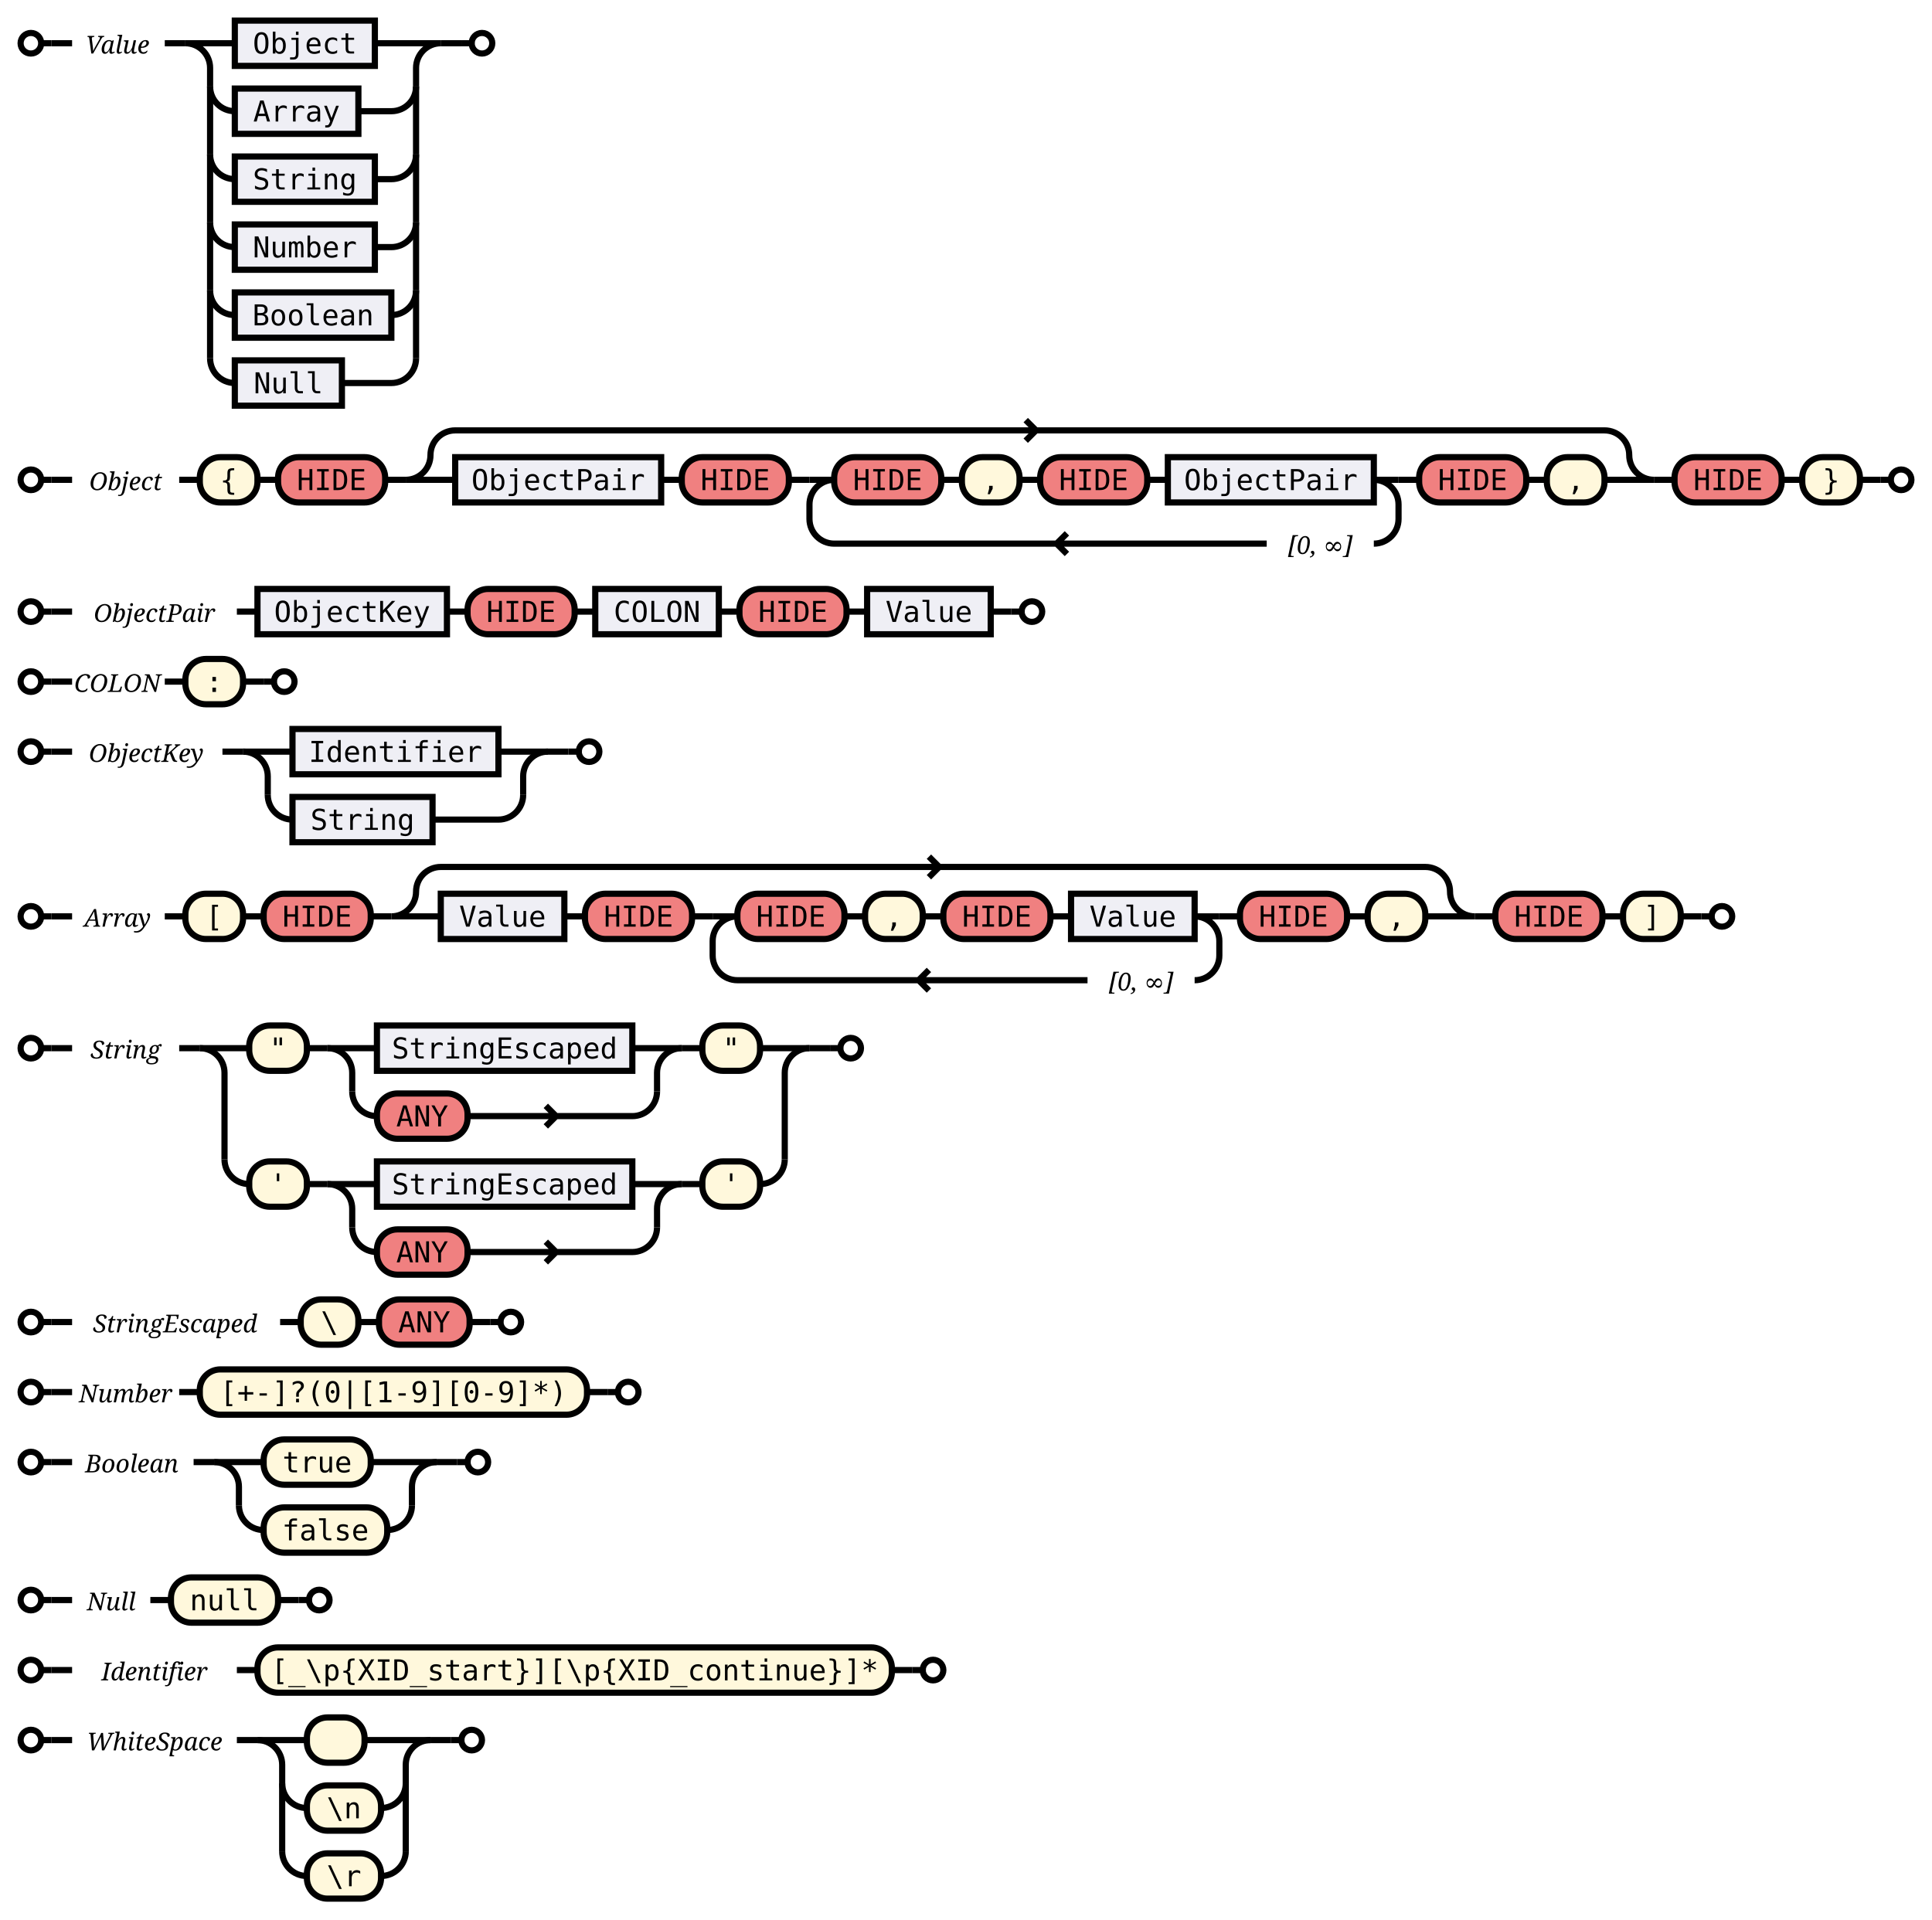
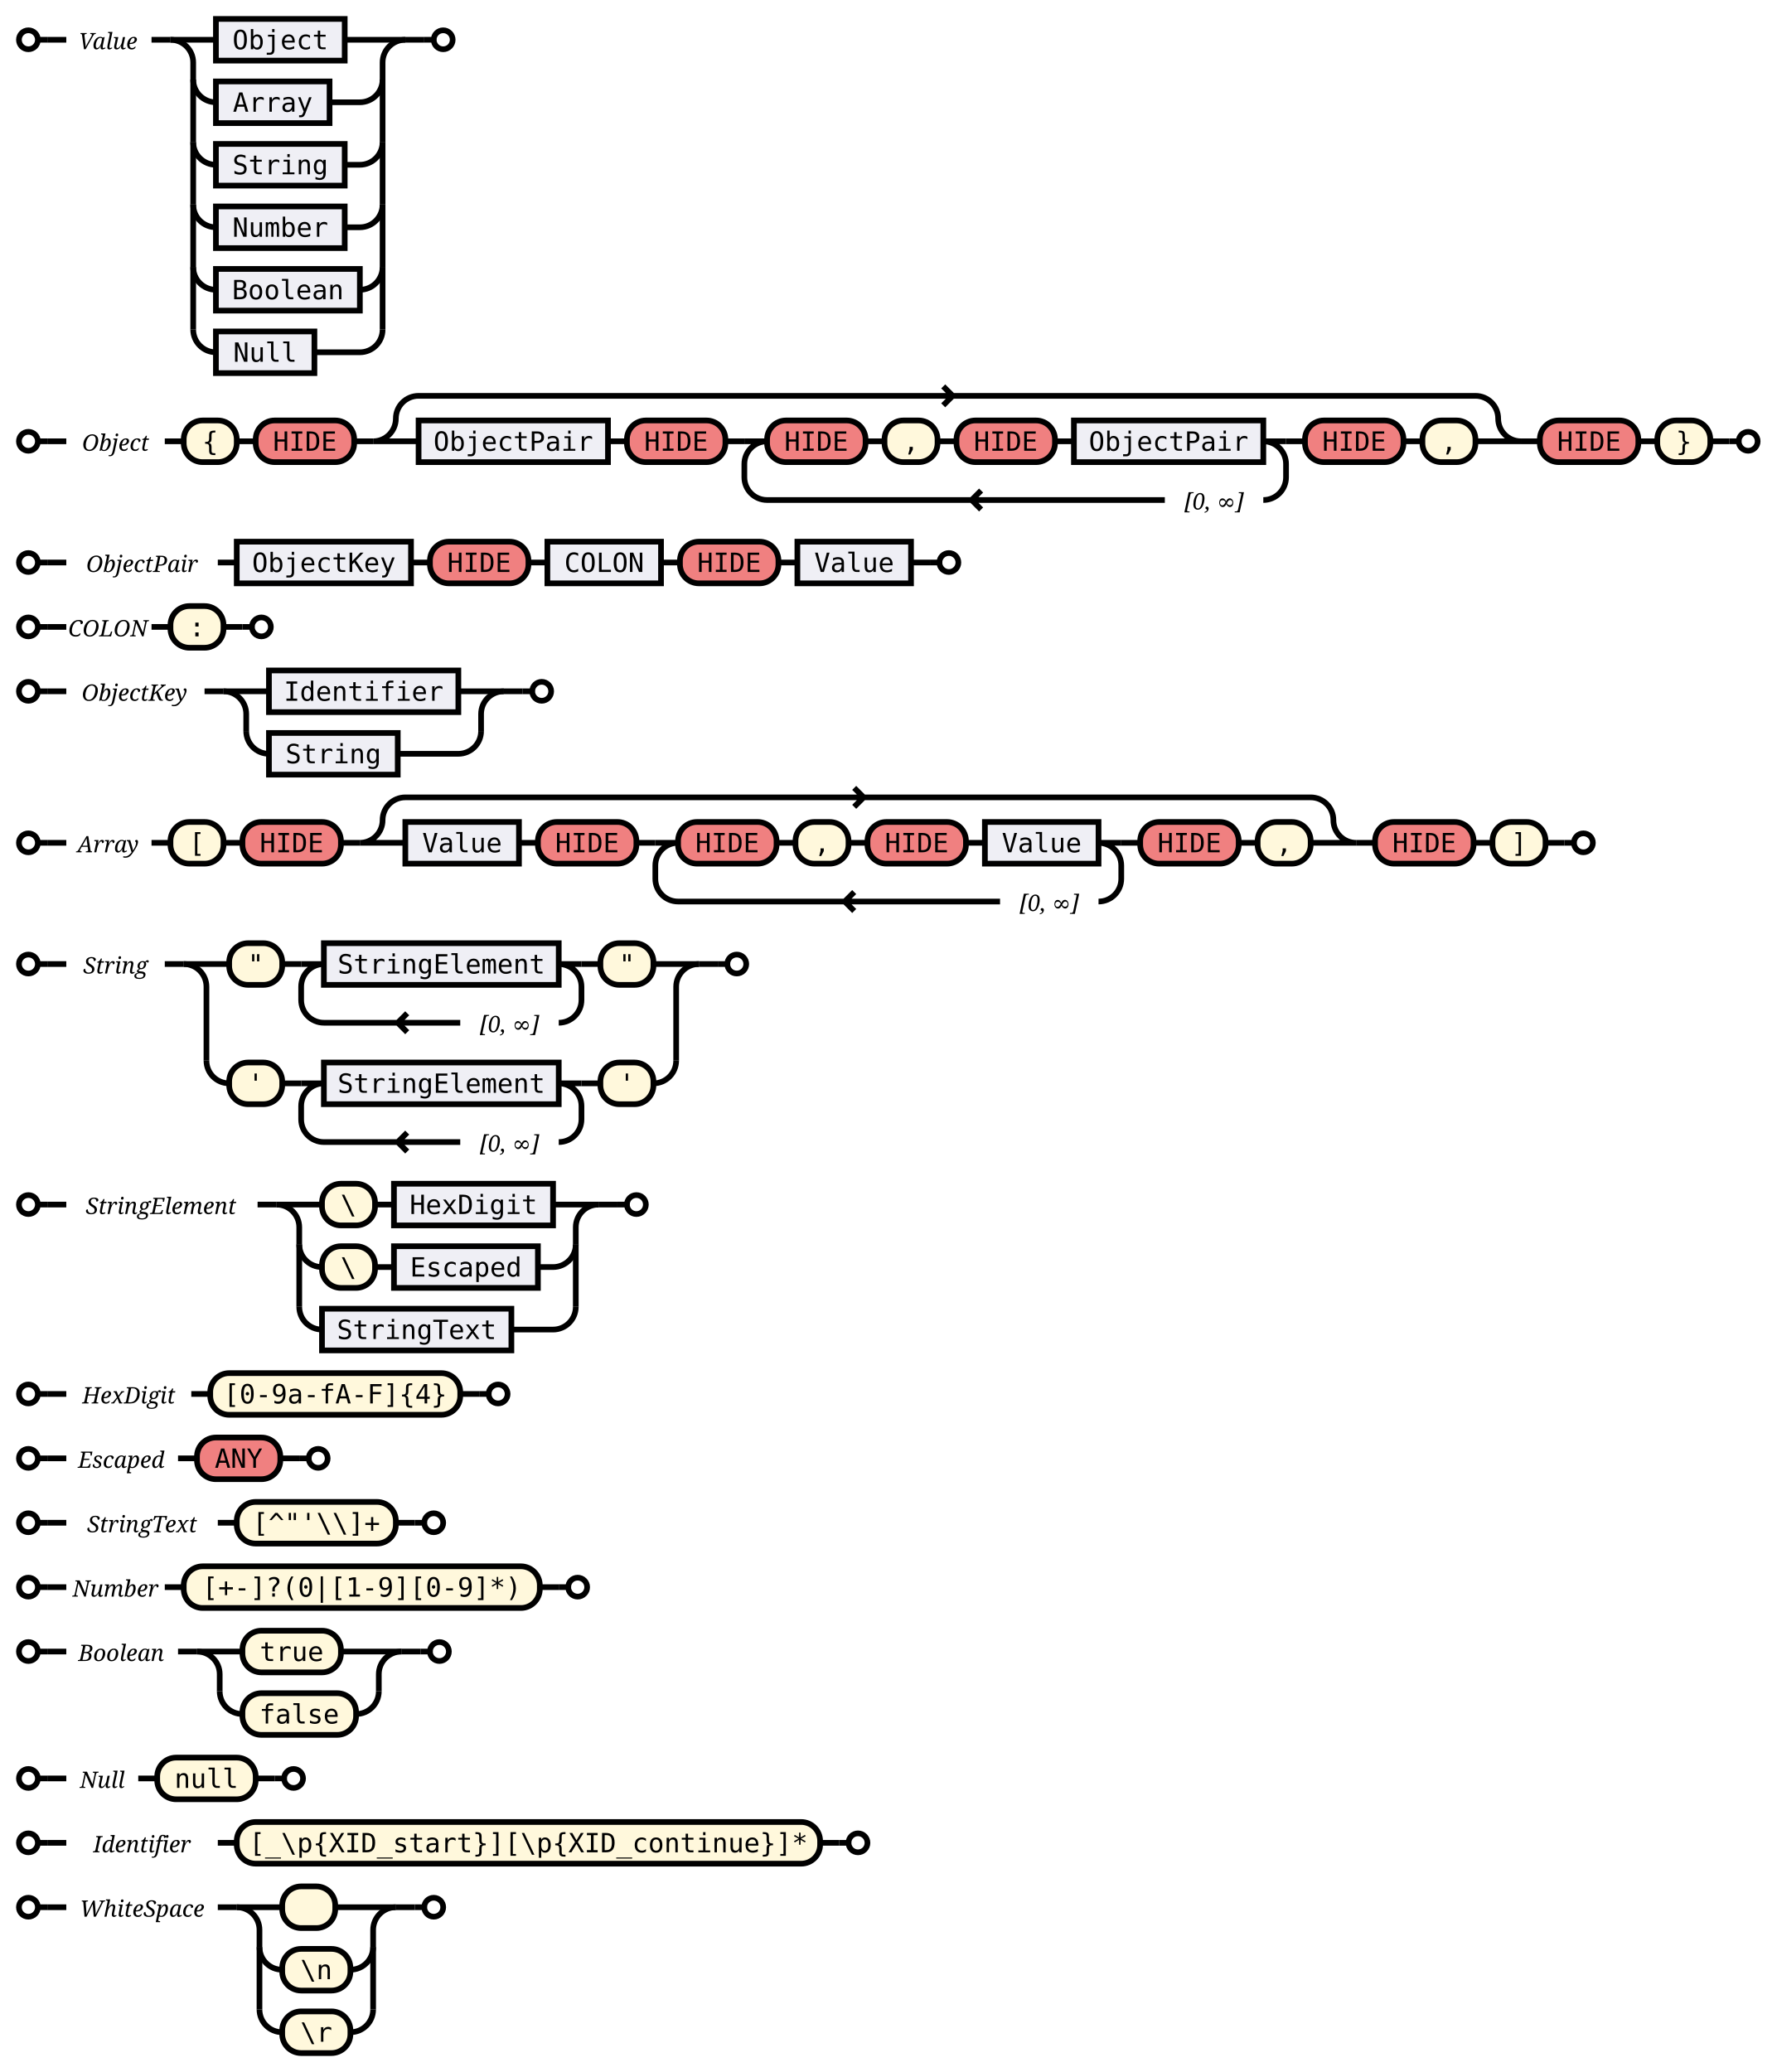
- <svg xmlns="http://www.w3.org/2000/svg" xmlns:xlink="http://www.w3.org/1999/xlink" class="railroad" viewBox="0 0 938 932">
+ <svg xmlns="http://www.w3.org/2000/svg" xmlns:xlink="http://www.w3.org/1999/xlink" class="railroad" viewBox="0 0 938 1094">
  <style type="text/css">
svg.railroad {
    background-color: hsl(30, 20%, 95%);
    background-size: 15px 15px;
    background-image: linear-gradient(to right, rgba(30, 30, 30, .05) 1px, transparent 1px),
    linear-gradient(to bottom, rgba(30, 30, 30, .05) 1px, transparent 1px);
}

svg.railroad path {
    stroke-width: 3px;
    stroke: black;
    fill: transparent;
}

svg.railroad .debug {
    stroke-width: 1px;
    stroke: red;
}

svg.railroad text {
    font-size: 14px;
    font-family: monospace;
    text-anchor: middle;
}

svg.railroad .nonterminal text {
    font-weight: bold;
}

svg.railroad text.comment {
    font-family: serif;
    font-style: italic;
    font-size: 12px;
}

svg.railroad rect {
    stroke-width: 3px;
    stroke: black;
}

svg.railroad g.labeledbox &gt; rect {
    stroke-width: 1px;
    stroke: grey;
    stroke-dasharray: 5px;
    fill: rgba(90, 90, 150, .1);
}

svg.railroad .symbol &gt; rect {
    fill: rgba(90, 90, 150, .1);
}

svg.railroad .regex &gt; rect {
    fill: honeydew;
}

svg.railroad .string &gt; rect {
    fill: cornsilk;
}

svg.railroad .character &gt; rect {
    fill: lightcoral;
}
</style>
  <g class="verticalgrid">
    <g class="sequence">
      <path d=" M 10 21 a 5 5 0 0 1 5 -5 a 5 5 0 0 1 5 5 a 5 5 0 0 1 -5 5 a 5 5 0 0 1 -5 -5 m 10 0 h 5" />
      <text class="comment" id="Value" x="57" y="26">
Value</text>
      <g class="choice">
        <path d=" M 90 21 h 24 m 68 0 h 32" />
        <a class="link" xlink:href="#Object">
          <g class="symbol">
            <rect height="22" width="68" x="114" y="10" />
            <text x="148" y="26">
Object</text>
          </g>
        </a>
        <path d=" M 90 21 a 12 12 0 0 1 12 12 v 9 m 100 0 v -9 a 12 12 0 0 1 12 -12" />
        <path d=" M 102 42 v 33 m 100 0 v -33" />
        <path d=" M 102 75 v 33 m 100 0 v -33" />
        <path d=" M 102 108 v 33 m 100 0 v -33" />
        <path d=" M 102 141 v 33 m 100 0 v -33" />
        <path d=" M 102 42 v 0 a 12 12 0 0 0 12 12 m 60 0 h 16 a 12 12 0 0 0 12 -12 v 0" />
        <a class="link" xlink:href="#Array">
          <g class="symbol">
            <rect height="22" width="60" x="114" y="43" />
            <text x="144" y="59">
Array</text>
          </g>
        </a>
        <path d=" M 102 75 v 0 a 12 12 0 0 0 12 12 m 68 0 h 8 a 12 12 0 0 0 12 -12 v 0" />
        <a class="link" xlink:href="#String">
          <g class="symbol">
            <rect height="22" width="68" x="114" y="76" />
            <text x="148" y="92">
String</text>
          </g>
        </a>
        <path d=" M 102 108 v 0 a 12 12 0 0 0 12 12 m 68 0 h 8 a 12 12 0 0 0 12 -12 v 0" />
        <a class="link" xlink:href="#Number">
          <g class="symbol">
            <rect height="22" width="68" x="114" y="109" />
            <text x="148" y="125">
Number</text>
          </g>
        </a>
        <path d=" M 102 141 v 0 a 12 12 0 0 0 12 12 m 76 0 h 0 a 12 12 0 0 0 12 -12 v 0" />
        <a class="link" xlink:href="#Boolean">
          <g class="symbol">
            <rect height="22" width="76" x="114" y="142" />
            <text x="152" y="158">
Boolean</text>
          </g>
        </a>
        <path d=" M 102 174 v 0 a 12 12 0 0 0 12 12 m 52 0 h 24 a 12 12 0 0 0 12 -12 v 0" />
        <a class="link" xlink:href="#Null">
          <g class="symbol">
            <rect height="22" width="52" x="114" y="175" />
            <text x="140" y="191">
Null</text>
          </g>
        </a>
      </g>
      <path d=" M 224 21 h 5 a 5 5 0 0 1 5 -5 a 5 5 0 0 1 5 5 a 5 5 0 0 1 -5 5 a 5 5 0 0 1 -5 -5" />
      <path d=" M 25 21 h 10" />
      <path d=" M 80 21 h 10" />
      <path d=" M 214 21 h 10" />
    </g>
    <g class="sequence">
      <path d=" M 10 233 a 5 5 0 0 1 5 -5 a 5 5 0 0 1 5 5 a 5 5 0 0 1 -5 5 a 5 5 0 0 1 -5 -5 m 10 0 h 5" />
      <text class="comment" id="Object" x="61" y="238">
Object</text>
      <g class="sequence">
        <g class="string">
          <rect height="22" rx="10" ry="10" width="28" x="97" y="222" />
          <text x="111" y="238">
{</text>
        </g>
        <g class="character">
          <rect height="22" rx="10" ry="10" width="52" x="135" y="222" />
          <text x="161" y="238">
HIDE</text>
        </g>
        <g class="optional">
          <path d=" M 197 233 h 24 m -24 0 a 12 12 0 0 0 12 -12 v 0 a 12 12 0 0 1 12 -12 h 558 m -276 0 l -5 -5 m 0 10 l 5 -5 m 276 0 a 12 12 0 0 1 12 12 v 0 a 12 12 0 0 0 12 12 h -24" />
          <g class="sequence">
            <a class="link" xlink:href="#ObjectPair">
              <g class="symbol">
                <rect height="22" width="100" x="221" y="222" />
                <text x="271" y="238">
ObjectPair</text>
              </g>
            </a>
            <g class="character">
              <rect height="22" rx="10" ry="10" width="52" x="331" y="222" />
              <text x="357" y="238">
HIDE</text>
            </g>
            <g class="repeat">
              <path d=" M 393 233 h 12 m 262 0 h 12 m -12 0 a 12 12 0 0 1 12 12 v 7 a 12 12 0 0 1 -12 12 m -52 0 h -210 m 108 0 l 5 -5 m 0 10 l -5 -5 m -108 0 a 12 12 0 0 1 -12 -12 v -7 a 12 12 0 0 1 12 -12" />
              <text class="comment" x="641" y="269">
[0, ∞]</text>
              <g class="sequence">
                <g class="character">
                  <rect height="22" rx="10" ry="10" width="52" x="405" y="222" />
                  <text x="431" y="238">
HIDE</text>
                </g>
                <g class="sequence">
                  <g class="string">
                    <rect height="22" rx="10" ry="10" width="28" x="467" y="222" />
                    <text x="481" y="238">
,</text>
                  </g>
                  <g class="character">
                    <rect height="22" rx="10" ry="10" width="52" x="505" y="222" />
                    <text x="531" y="238">
HIDE</text>
                  </g>
                  <a class="link" xlink:href="#ObjectPair">
                    <g class="symbol">
                      <rect height="22" width="100" x="567" y="222" />
                      <text x="617" y="238">
ObjectPair</text>
                    </g>
                  </a>
                  <path d=" M 495 233 h 10" />
                  <path d=" M 557 233 h 10" />
                </g>
                <path d=" M 457 233 h 10" />
              </g>
            </g>
            <g class="character">
              <rect height="22" rx="10" ry="10" width="52" x="689" y="222" />
              <text x="715" y="238">
HIDE</text>
            </g>
            <g class="string">
              <rect height="22" rx="10" ry="10" width="28" x="751" y="222" />
              <text x="765" y="238">
,</text>
            </g>
            <path d=" M 321 233 h 10" />
            <path d=" M 383 233 h 10" />
            <path d=" M 679 233 h 10" />
            <path d=" M 741 233 h 10" />
          </g>
        </g>
        <g class="character">
          <rect height="22" rx="10" ry="10" width="52" x="813" y="222" />
          <text x="839" y="238">
HIDE</text>
        </g>
        <g class="string">
          <rect height="22" rx="10" ry="10" width="28" x="875" y="222" />
          <text x="889" y="238">
}</text>
        </g>
        <path d=" M 125 233 h 10" />
        <path d=" M 187 233 h 10" />
        <path d=" M 803 233 h 10" />
        <path d=" M 865 233 h 10" />
      </g>
      <path d=" M 913 233 h 5 a 5 5 0 0 1 5 -5 a 5 5 0 0 1 5 5 a 5 5 0 0 1 -5 5 a 5 5 0 0 1 -5 -5" />
      <path d=" M 25 233 h 10" />
      <path d=" M 87 233 h 10" />
      <path d=" M 903 233 h 10" />
    </g>
    <g class="sequence">
      <path d=" M 10 297 a 5 5 0 0 1 5 -5 a 5 5 0 0 1 5 5 a 5 5 0 0 1 -5 5 a 5 5 0 0 1 -5 -5 m 10 0 h 5" />
      <text class="comment" id="ObjectPair" x="75" y="302">
ObjectPair</text>
      <g class="sequence">
        <a class="link" xlink:href="#ObjectKey">
          <g class="symbol">
            <rect height="22" width="92" x="125" y="286" />
            <text x="171" y="302">
ObjectKey</text>
          </g>
        </a>
        <g class="character">
          <rect height="22" rx="10" ry="10" width="52" x="227" y="286" />
          <text x="253" y="302">
HIDE</text>
        </g>
        <a class="link" xlink:href="#COLON">
          <g class="symbol">
            <rect height="22" width="60" x="289" y="286" />
            <text x="319" y="302">
COLON</text>
          </g>
        </a>
        <g class="character">
          <rect height="22" rx="10" ry="10" width="52" x="359" y="286" />
          <text x="385" y="302">
HIDE</text>
        </g>
        <a class="link" xlink:href="#Value">
          <g class="symbol">
            <rect height="22" width="60" x="421" y="286" />
            <text x="451" y="302">
Value</text>
          </g>
        </a>
        <path d=" M 217 297 h 10" />
        <path d=" M 279 297 h 10" />
        <path d=" M 349 297 h 10" />
        <path d=" M 411 297 h 10" />
      </g>
      <path d=" M 491 297 h 5 a 5 5 0 0 1 5 -5 a 5 5 0 0 1 5 5 a 5 5 0 0 1 -5 5 a 5 5 0 0 1 -5 -5" />
      <path d=" M 25 297 h 10" />
      <path d=" M 115 297 h 10" />
      <path d=" M 481 297 h 10" />
    </g>
    <g class="sequence">
      <path d=" M 10 331 a 5 5 0 0 1 5 -5 a 5 5 0 0 1 5 5 a 5 5 0 0 1 -5 5 a 5 5 0 0 1 -5 -5 m 10 0 h 5" />
      <text class="comment" id="COLON" x="57" y="336">
COLON</text>
      <g class="string">
        <rect height="22" rx="10" ry="10" width="28" x="90" y="320" />
        <text x="104" y="336">
:</text>
      </g>
      <path d=" M 128 331 h 5 a 5 5 0 0 1 5 -5 a 5 5 0 0 1 5 5 a 5 5 0 0 1 -5 5 a 5 5 0 0 1 -5 -5" />
      <path d=" M 25 331 h 10" />
      <path d=" M 80 331 h 10" />
      <path d=" M 118 331 h 10" />
    </g>
    <g class="sequence">
      <path d=" M 10 365 a 5 5 0 0 1 5 -5 a 5 5 0 0 1 5 5 a 5 5 0 0 1 -5 5 a 5 5 0 0 1 -5 -5 m 10 0 h 5" />
      <text class="comment" id="ObjectKey" x="71" y="370">
ObjectKey</text>
      <g class="choice">
        <path d=" M 118 365 h 24 m 100 0 h 24" />
        <a class="link" xlink:href="#Identifier">
          <g class="symbol">
            <rect height="22" width="100" x="142" y="354" />
            <text x="192" y="370">
Identifier</text>
          </g>
        </a>
        <path d=" M 118 365 a 12 12 0 0 1 12 12 v 9 m 124 0 v -9 a 12 12 0 0 1 12 -12" />
        <path d=" M 130 386 v 0 a 12 12 0 0 0 12 12 m 68 0 h 32 a 12 12 0 0 0 12 -12 v 0" />
        <a class="link" xlink:href="#String">
          <g class="symbol">
            <rect height="22" width="68" x="142" y="387" />
            <text x="176" y="403">
String</text>
          </g>
        </a>
      </g>
      <path d=" M 276 365 h 5 a 5 5 0 0 1 5 -5 a 5 5 0 0 1 5 5 a 5 5 0 0 1 -5 5 a 5 5 0 0 1 -5 -5" />
      <path d=" M 25 365 h 10" />
      <path d=" M 108 365 h 10" />
      <path d=" M 266 365 h 10" />
    </g>
    <g class="sequence">
      <path d=" M 10 445 a 5 5 0 0 1 5 -5 a 5 5 0 0 1 5 5 a 5 5 0 0 1 -5 5 a 5 5 0 0 1 -5 -5 m 10 0 h 5" />
      <text class="comment" id="Array" x="57" y="450">
Array</text>
      <g class="sequence">
        <g class="string">
          <rect height="22" rx="10" ry="10" width="28" x="90" y="434" />
          <text x="104" y="450">
[</text>
        </g>
        <g class="character">
          <rect height="22" rx="10" ry="10" width="52" x="128" y="434" />
          <text x="154" y="450">
HIDE</text>
        </g>
        <g class="optional">
          <path d=" M 190 445 h 24 m -24 0 a 12 12 0 0 0 12 -12 v 0 a 12 12 0 0 1 12 -12 h 478 m -236 0 l -5 -5 m 0 10 l 5 -5 m 236 0 a 12 12 0 0 1 12 12 v 0 a 12 12 0 0 0 12 12 h -24" />
          <g class="sequence">
            <a class="link" xlink:href="#Value">
              <g class="symbol">
                <rect height="22" width="60" x="214" y="434" />
                <text x="244" y="450">
Value</text>
              </g>
            </a>
            <g class="character">
              <rect height="22" rx="10" ry="10" width="52" x="284" y="434" />
              <text x="310" y="450">
HIDE</text>
            </g>
            <g class="repeat">
              <path d=" M 346 445 h 12 m 222 0 h 12 m -12 0 a 12 12 0 0 1 12 12 v 7 a 12 12 0 0 1 -12 12 m -52 0 h -170 m 88 0 l 5 -5 m 0 10 l -5 -5 m -88 0 a 12 12 0 0 1 -12 -12 v -7 a 12 12 0 0 1 12 -12" />
              <text class="comment" x="554" y="481">
[0, ∞]</text>
              <g class="sequence">
                <g class="character">
                  <rect height="22" rx="10" ry="10" width="52" x="358" y="434" />
                  <text x="384" y="450">
HIDE</text>
                </g>
                <g class="sequence">
                  <g class="string">
                    <rect height="22" rx="10" ry="10" width="28" x="420" y="434" />
                    <text x="434" y="450">
,</text>
                  </g>
                  <g class="character">
                    <rect height="22" rx="10" ry="10" width="52" x="458" y="434" />
                    <text x="484" y="450">
HIDE</text>
                  </g>
                  <a class="link" xlink:href="#Value">
                    <g class="symbol">
                      <rect height="22" width="60" x="520" y="434" />
                      <text x="550" y="450">
Value</text>
                    </g>
                  </a>
                  <path d=" M 448 445 h 10" />
                  <path d=" M 510 445 h 10" />
                </g>
                <path d=" M 410 445 h 10" />
              </g>
            </g>
            <g class="character">
              <rect height="22" rx="10" ry="10" width="52" x="602" y="434" />
              <text x="628" y="450">
HIDE</text>
            </g>
            <g class="string">
              <rect height="22" rx="10" ry="10" width="28" x="664" y="434" />
              <text x="678" y="450">
,</text>
            </g>
            <path d=" M 274 445 h 10" />
            <path d=" M 336 445 h 10" />
            <path d=" M 592 445 h 10" />
            <path d=" M 654 445 h 10" />
          </g>
        </g>
        <g class="character">
          <rect height="22" rx="10" ry="10" width="52" x="726" y="434" />
          <text x="752" y="450">
HIDE</text>
        </g>
        <g class="string">
          <rect height="22" rx="10" ry="10" width="28" x="788" y="434" />
          <text x="802" y="450">
]</text>
        </g>
        <path d=" M 118 445 h 10" />
        <path d=" M 180 445 h 10" />
        <path d=" M 716 445 h 10" />
        <path d=" M 778 445 h 10" />
      </g>
      <path d=" M 826 445 h 5 a 5 5 0 0 1 5 -5 a 5 5 0 0 1 5 5 a 5 5 0 0 1 -5 5 a 5 5 0 0 1 -5 -5" />
      <path d=" M 25 445 h 10" />
      <path d=" M 80 445 h 10" />
      <path d=" M 816 445 h 10" />
    </g>
    <g class="sequence">
      <path d=" M 10 509 a 5 5 0 0 1 5 -5 a 5 5 0 0 1 5 5 a 5 5 0 0 1 -5 5 a 5 5 0 0 1 -5 -5 m 10 0 h 5" />
      <text class="comment" id="String" x="61" y="514">
String</text>
      <g class="choice">
-         <path d=" M 97 509 h 24 m 248 0 h 24" />
+         <path d=" M 97 509 h 24 m 224 0 h 24" />
        <g class="sequence">
          <g class="string">
            <rect height="22" rx="10" ry="10" width="28" x="121" y="498" />
            <text x="135" y="514">
"</text>
          </g>
-           <g class="choice">
-             <path d=" M 159 509 h 24 m 124 0 h 24" />
-             <a class="link" xlink:href="#StringEscaped">
+           <g class="repeat">
+             <path d=" M 159 509 h 12 m 124 0 h 12 m -12 0 a 12 12 0 0 1 12 12 v 7 a 12 12 0 0 1 -12 12 m -52 0 h -72 m 39 0 l 5 -5 m 0 10 l -5 -5 m -39 0 a 12 12 0 0 1 -12 -12 v -7 a 12 12 0 0 1 12 -12" />
+             <text class="comment" x="269" y="545">
+ [0, ∞]</text>
+             <a class="link" xlink:href="#StringElement">
              <g class="symbol">
-                 <rect height="22" width="124" x="183" y="498" />
-                 <text x="245" y="514">
- StringEscaped</text>
+                 <rect height="22" width="124" x="171" y="498" />
+                 <text x="233" y="514">
+ StringElement</text>
              </g>
            </a>
-             <path d=" M 159 509 a 12 12 0 0 1 12 12 v 9 m 148 0 v -9 a 12 12 0 0 1 12 -12" />
-             <path d=" M 171 530 v 0 a 12 12 0 0 0 12 12 m 44 0 h 80 m -37 0 l -5 -5 m 0 10 l 5 -5 m 37 0 a 12 12 0 0 0 12 -12 v 0" />
-             <g class="character">
-               <rect height="22" rx="10" ry="10" width="44" x="183" y="531" />
-               <text x="205" y="547">
- ANY</text>
-             </g>
          </g>
          <g class="string">
-             <rect height="22" rx="10" ry="10" width="28" x="341" y="498" />
-             <text x="355" y="514">
+             <rect height="22" rx="10" ry="10" width="28" x="317" y="498" />
+             <text x="331" y="514">
"</text>
          </g>
          <path d=" M 149 509 h 10" />
-           <path d=" M 331 509 h 10" />
-         </g>
-         <path d=" M 97 509 a 12 12 0 0 1 12 12 v 42 m 272 0 v -42 a 12 12 0 0 1 12 -12" />
-         <path d=" M 109 563 v 0 a 12 12 0 0 0 12 12 m 248 0 h 0 a 12 12 0 0 0 12 -12 v 0" />
+           <path d=" M 307 509 h 10" />
+         </g>
+         <path d=" M 97 509 a 12 12 0 0 1 12 12 v 39 m 248 0 v -39 a 12 12 0 0 1 12 -12" />
+         <path d=" M 109 560 v 0 a 12 12 0 0 0 12 12 m 224 0 h 0 a 12 12 0 0 0 12 -12 v 0" />
        <g class="sequence">
          <g class="string">
-             <rect height="22" rx="10" ry="10" width="28" x="121" y="564" />
-             <text x="135" y="580">
+             <rect height="22" rx="10" ry="10" width="28" x="121" y="561" />
+             <text x="135" y="577">
'</text>
          </g>
-           <g class="choice">
-             <path d=" M 159 575 h 24 m 124 0 h 24" />
-             <a class="link" xlink:href="#StringEscaped">
+           <g class="repeat">
+             <path d=" M 159 572 h 12 m 124 0 h 12 m -12 0 a 12 12 0 0 1 12 12 v 7 a 12 12 0 0 1 -12 12 m -52 0 h -72 m 39 0 l 5 -5 m 0 10 l -5 -5 m -39 0 a 12 12 0 0 1 -12 -12 v -7 a 12 12 0 0 1 12 -12" />
+             <text class="comment" x="269" y="608">
+ [0, ∞]</text>
+             <a class="link" xlink:href="#StringElement">
              <g class="symbol">
-                 <rect height="22" width="124" x="183" y="564" />
-                 <text x="245" y="580">
- StringEscaped</text>
+                 <rect height="22" width="124" x="171" y="561" />
+                 <text x="233" y="577">
+ StringElement</text>
              </g>
            </a>
-             <path d=" M 159 575 a 12 12 0 0 1 12 12 v 9 m 148 0 v -9 a 12 12 0 0 1 12 -12" />
-             <path d=" M 171 596 v 0 a 12 12 0 0 0 12 12 m 44 0 h 80 m -37 0 l -5 -5 m 0 10 l 5 -5 m 37 0 a 12 12 0 0 0 12 -12 v 0" />
-             <g class="character">
-               <rect height="22" rx="10" ry="10" width="44" x="183" y="597" />
-               <text x="205" y="613">
- ANY</text>
-             </g>
          </g>
          <g class="string">
-             <rect height="22" rx="10" ry="10" width="28" x="341" y="564" />
-             <text x="355" y="580">
+             <rect height="22" rx="10" ry="10" width="28" x="317" y="561" />
+             <text x="331" y="577">
'</text>
          </g>
-           <path d=" M 149 575 h 10" />
-           <path d=" M 331 575 h 10" />
-         </g>
-       </g>
-       <path d=" M 403 509 h 5 a 5 5 0 0 1 5 -5 a 5 5 0 0 1 5 5 a 5 5 0 0 1 -5 5 a 5 5 0 0 1 -5 -5" />
+           <path d=" M 149 572 h 10" />
+           <path d=" M 307 572 h 10" />
+         </g>
+       </g>
+       <path d=" M 379 509 h 5 a 5 5 0 0 1 5 -5 a 5 5 0 0 1 5 5 a 5 5 0 0 1 -5 5 a 5 5 0 0 1 -5 -5" />
      <path d=" M 25 509 h 10" />
      <path d=" M 87 509 h 10" />
-       <path d=" M 393 509 h 10" />
-     </g>
-     <g class="sequence">
-       <path d=" M 10 642 a 5 5 0 0 1 5 -5 a 5 5 0 0 1 5 5 a 5 5 0 0 1 -5 5 a 5 5 0 0 1 -5 -5 m 10 0 h 5" />
-       <text class="comment" id="StringEscaped" x="85" y="647">
- StringEscaped</text>
-       <g class="sequence">
-         <g class="string">
-           <rect height="22" rx="10" ry="10" width="28" x="146" y="631" />
-           <text x="160" y="647">
+       <path d=" M 369 509 h 10" />
+     </g>
+     <g class="sequence">
+       <path d=" M 10 636 a 5 5 0 0 1 5 -5 a 5 5 0 0 1 5 5 a 5 5 0 0 1 -5 5 a 5 5 0 0 1 -5 -5 m 10 0 h 5" />
+       <text class="comment" id="StringElement" x="85" y="641">
+ StringElement</text>
+       <g class="choice">
+         <path d=" M 146 636 h 24 m 122 0 h 24" />
+         <g class="sequence">
+           <g class="string">
+             <rect height="22" rx="10" ry="10" width="28" x="170" y="625" />
+             <text x="184" y="641">
\</text>
-         </g>
-         <g class="character">
-           <rect height="22" rx="10" ry="10" width="44" x="184" y="631" />
-           <text x="206" y="647">
+           </g>
+           <a class="link" xlink:href="#HexDigit">
+             <g class="symbol">
+               <rect height="22" width="84" x="208" y="625" />
+               <text x="250" y="641">
+ HexDigit</text>
+             </g>
+           </a>
+           <path d=" M 198 636 h 10" />
+         </g>
+         <path d=" M 146 636 a 12 12 0 0 1 12 12 v 9 m 146 0 v -9 a 12 12 0 0 1 12 -12" />
+         <path d=" M 158 657 v 33 m 146 0 v -33" />
+         <path d=" M 158 657 v 0 a 12 12 0 0 0 12 12 m 114 0 h 8 a 12 12 0 0 0 12 -12 v 0" />
+         <g class="sequence">
+           <g class="string">
+             <rect height="22" rx="10" ry="10" width="28" x="170" y="658" />
+             <text x="184" y="674">
+ \</text>
+           </g>
+           <a class="link" xlink:href="#Escaped">
+             <g class="symbol">
+               <rect height="22" width="76" x="208" y="658" />
+               <text x="246" y="674">
+ Escaped</text>
+             </g>
+           </a>
+           <path d=" M 198 669 h 10" />
+         </g>
+         <path d=" M 158 690 v 0 a 12 12 0 0 0 12 12 m 100 0 h 22 a 12 12 0 0 0 12 -12 v 0" />
+         <a class="link" xlink:href="#StringText">
+           <g class="symbol">
+             <rect height="22" width="100" x="170" y="691" />
+             <text x="220" y="707">
+ StringText</text>
+           </g>
+         </a>
+       </g>
+       <path d=" M 326 636 h 5 a 5 5 0 0 1 5 -5 a 5 5 0 0 1 5 5 a 5 5 0 0 1 -5 5 a 5 5 0 0 1 -5 -5" />
+       <path d=" M 25 636 h 10" />
+       <path d=" M 136 636 h 10" />
+       <path d=" M 316 636 h 10" />
+     </g>
+     <g class="sequence">
+       <path d=" M 10 736 a 5 5 0 0 1 5 -5 a 5 5 0 0 1 5 5 a 5 5 0 0 1 -5 5 a 5 5 0 0 1 -5 -5 m 10 0 h 5" />
+       <text class="comment" id="HexDigit" x="68" y="741">
+ HexDigit</text>
+       <g class="string">
+         <rect height="22" rx="10" ry="10" width="132" x="111" y="725" />
+         <text x="177" y="741">
+ [0-9a-fA-F]{4}</text>
+       </g>
+       <path d=" M 253 736 h 5 a 5 5 0 0 1 5 -5 a 5 5 0 0 1 5 5 a 5 5 0 0 1 -5 5 a 5 5 0 0 1 -5 -5" />
+       <path d=" M 25 736 h 10" />
+       <path d=" M 101 736 h 10" />
+       <path d=" M 243 736 h 10" />
+     </g>
+     <g class="sequence">
+       <path d=" M 10 770 a 5 5 0 0 1 5 -5 a 5 5 0 0 1 5 5 a 5 5 0 0 1 -5 5 a 5 5 0 0 1 -5 -5 m 10 0 h 5" />
+       <text class="comment" id="Escaped" x="64" y="775">
+ Escaped</text>
+       <g class="character">
+         <rect height="22" rx="10" ry="10" width="44" x="104" y="759" />
+         <text x="126" y="775">
ANY</text>
-         </g>
-         <path d=" M 174 642 h 10" />
-       </g>
-       <path d=" M 238 642 h 5 a 5 5 0 0 1 5 -5 a 5 5 0 0 1 5 5 a 5 5 0 0 1 -5 5 a 5 5 0 0 1 -5 -5" />
-       <path d=" M 25 642 h 10" />
-       <path d=" M 136 642 h 10" />
-       <path d=" M 228 642 h 10" />
-     </g>
-     <g class="sequence">
-       <path d=" M 10 676 a 5 5 0 0 1 5 -5 a 5 5 0 0 1 5 5 a 5 5 0 0 1 -5 5 a 5 5 0 0 1 -5 -5 m 10 0 h 5" />
-       <text class="comment" id="Number" x="61" y="681">
+       </g>
+       <path d=" M 158 770 h 5 a 5 5 0 0 1 5 -5 a 5 5 0 0 1 5 5 a 5 5 0 0 1 -5 5 a 5 5 0 0 1 -5 -5" />
+       <path d=" M 25 770 h 10" />
+       <path d=" M 94 770 h 10" />
+       <path d=" M 148 770 h 10" />
+     </g>
+     <g class="sequence">
+       <path d=" M 10 804 a 5 5 0 0 1 5 -5 a 5 5 0 0 1 5 5 a 5 5 0 0 1 -5 5 a 5 5 0 0 1 -5 -5 m 10 0 h 5" />
+       <text class="comment" id="StringText" x="75" y="809">
+ StringText</text>
+       <g class="string">
+         <rect height="22" rx="10" ry="10" width="84" x="125" y="793" />
+         <text x="167" y="809">
+ [^"'\\]+</text>
+       </g>
+       <path d=" M 219 804 h 5 a 5 5 0 0 1 5 -5 a 5 5 0 0 1 5 5 a 5 5 0 0 1 -5 5 a 5 5 0 0 1 -5 -5" />
+       <path d=" M 25 804 h 10" />
+       <path d=" M 115 804 h 10" />
+       <path d=" M 209 804 h 10" />
+     </g>
+     <g class="sequence">
+       <path d=" M 10 838 a 5 5 0 0 1 5 -5 a 5 5 0 0 1 5 5 a 5 5 0 0 1 -5 5 a 5 5 0 0 1 -5 -5 m 10 0 h 5" />
+       <text class="comment" id="Number" x="61" y="843">
Number</text>
      <g class="string">
-         <rect height="22" rx="10" ry="10" width="188" x="97" y="665" />
-         <text x="191" y="681">
+         <rect height="22" rx="10" ry="10" width="188" x="97" y="827" />
+         <text x="191" y="843">
[+-]?(0|[1-9][0-9]*)</text>
      </g>
-       <path d=" M 295 676 h 5 a 5 5 0 0 1 5 -5 a 5 5 0 0 1 5 5 a 5 5 0 0 1 -5 5 a 5 5 0 0 1 -5 -5" />
-       <path d=" M 25 676 h 10" />
-       <path d=" M 87 676 h 10" />
-       <path d=" M 285 676 h 10" />
-     </g>
-     <g class="sequence">
-       <path d=" M 10 710 a 5 5 0 0 1 5 -5 a 5 5 0 0 1 5 5 a 5 5 0 0 1 -5 5 a 5 5 0 0 1 -5 -5 m 10 0 h 5" />
-       <text class="comment" id="Boolean" x="64" y="715">
+       <path d=" M 295 838 h 5 a 5 5 0 0 1 5 -5 a 5 5 0 0 1 5 5 a 5 5 0 0 1 -5 5 a 5 5 0 0 1 -5 -5" />
+       <path d=" M 25 838 h 10" />
+       <path d=" M 87 838 h 10" />
+       <path d=" M 285 838 h 10" />
+     </g>
+     <g class="sequence">
+       <path d=" M 10 872 a 5 5 0 0 1 5 -5 a 5 5 0 0 1 5 5 a 5 5 0 0 1 -5 5 a 5 5 0 0 1 -5 -5 m 10 0 h 5" />
+       <text class="comment" id="Boolean" x="64" y="877">
Boolean</text>
      <g class="choice">
-         <path d=" M 104 710 h 24 m 52 0 h 32" />
-         <g class="string">
-           <rect height="22" rx="10" ry="10" width="52" x="128" y="699" />
-           <text x="154" y="715">
+         <path d=" M 104 872 h 24 m 52 0 h 32" />
+         <g class="string">
+           <rect height="22" rx="10" ry="10" width="52" x="128" y="861" />
+           <text x="154" y="877">
true</text>
        </g>
-         <path d=" M 104 710 a 12 12 0 0 1 12 12 v 9 m 84 0 v -9 a 12 12 0 0 1 12 -12" />
-         <path d=" M 116 731 v 0 a 12 12 0 0 0 12 12 m 60 0 h 0 a 12 12 0 0 0 12 -12 v 0" />
-         <g class="string">
-           <rect height="22" rx="10" ry="10" width="60" x="128" y="732" />
-           <text x="158" y="748">
+         <path d=" M 104 872 a 12 12 0 0 1 12 12 v 9 m 84 0 v -9 a 12 12 0 0 1 12 -12" />
+         <path d=" M 116 893 v 0 a 12 12 0 0 0 12 12 m 60 0 h 0 a 12 12 0 0 0 12 -12 v 0" />
+         <g class="string">
+           <rect height="22" rx="10" ry="10" width="60" x="128" y="894" />
+           <text x="158" y="910">
false</text>
        </g>
      </g>
-       <path d=" M 222 710 h 5 a 5 5 0 0 1 5 -5 a 5 5 0 0 1 5 5 a 5 5 0 0 1 -5 5 a 5 5 0 0 1 -5 -5" />
-       <path d=" M 25 710 h 10" />
-       <path d=" M 94 710 h 10" />
-       <path d=" M 212 710 h 10" />
-     </g>
-     <g class="sequence">
-       <path d=" M 10 777 a 5 5 0 0 1 5 -5 a 5 5 0 0 1 5 5 a 5 5 0 0 1 -5 5 a 5 5 0 0 1 -5 -5 m 10 0 h 5" />
-       <text class="comment" id="Null" x="54" y="782">
+       <path d=" M 222 872 h 5 a 5 5 0 0 1 5 -5 a 5 5 0 0 1 5 5 a 5 5 0 0 1 -5 5 a 5 5 0 0 1 -5 -5" />
+       <path d=" M 25 872 h 10" />
+       <path d=" M 94 872 h 10" />
+       <path d=" M 212 872 h 10" />
+     </g>
+     <g class="sequence">
+       <path d=" M 10 939 a 5 5 0 0 1 5 -5 a 5 5 0 0 1 5 5 a 5 5 0 0 1 -5 5 a 5 5 0 0 1 -5 -5 m 10 0 h 5" />
+       <text class="comment" id="Null" x="54" y="944">
Null</text>
      <g class="string">
-         <rect height="22" rx="10" ry="10" width="52" x="83" y="766" />
-         <text x="109" y="782">
+         <rect height="22" rx="10" ry="10" width="52" x="83" y="928" />
+         <text x="109" y="944">
null</text>
      </g>
-       <path d=" M 145 777 h 5 a 5 5 0 0 1 5 -5 a 5 5 0 0 1 5 5 a 5 5 0 0 1 -5 5 a 5 5 0 0 1 -5 -5" />
-       <path d=" M 25 777 h 10" />
-       <path d=" M 73 777 h 10" />
-       <path d=" M 135 777 h 10" />
-     </g>
-     <g class="sequence">
-       <path d=" M 10 811 a 5 5 0 0 1 5 -5 a 5 5 0 0 1 5 5 a 5 5 0 0 1 -5 5 a 5 5 0 0 1 -5 -5 m 10 0 h 5" />
-       <text class="comment" id="Identifier" x="75" y="816">
+       <path d=" M 145 939 h 5 a 5 5 0 0 1 5 -5 a 5 5 0 0 1 5 5 a 5 5 0 0 1 -5 5 a 5 5 0 0 1 -5 -5" />
+       <path d=" M 25 939 h 10" />
+       <path d=" M 73 939 h 10" />
+       <path d=" M 135 939 h 10" />
+     </g>
+     <g class="sequence">
+       <path d=" M 10 973 a 5 5 0 0 1 5 -5 a 5 5 0 0 1 5 5 a 5 5 0 0 1 -5 5 a 5 5 0 0 1 -5 -5 m 10 0 h 5" />
+       <text class="comment" id="Identifier" x="75" y="978">
Identifier</text>
      <g class="string">
-         <rect height="22" rx="10" ry="10" width="308" x="125" y="800" />
-         <text x="279" y="816">
+         <rect height="22" rx="10" ry="10" width="308" x="125" y="962" />
+         <text x="279" y="978">
[_\p{XID_start}][\p{XID_continue}]*</text>
      </g>
-       <path d=" M 443 811 h 5 a 5 5 0 0 1 5 -5 a 5 5 0 0 1 5 5 a 5 5 0 0 1 -5 5 a 5 5 0 0 1 -5 -5" />
-       <path d=" M 25 811 h 10" />
-       <path d=" M 115 811 h 10" />
-       <path d=" M 433 811 h 10" />
-     </g>
-     <g class="sequence">
-       <path d=" M 10 845 a 5 5 0 0 1 5 -5 a 5 5 0 0 1 5 5 a 5 5 0 0 1 -5 5 a 5 5 0 0 1 -5 -5 m 10 0 h 5" />
-       <text class="comment" id="WhiteSpace" x="75" y="850">
+       <path d=" M 443 973 h 5 a 5 5 0 0 1 5 -5 a 5 5 0 0 1 5 5 a 5 5 0 0 1 -5 5 a 5 5 0 0 1 -5 -5" />
+       <path d=" M 25 973 h 10" />
+       <path d=" M 115 973 h 10" />
+       <path d=" M 433 973 h 10" />
+     </g>
+     <g class="sequence">
+       <path d=" M 10 1007 a 5 5 0 0 1 5 -5 a 5 5 0 0 1 5 5 a 5 5 0 0 1 -5 5 a 5 5 0 0 1 -5 -5 m 10 0 h 5" />
+       <text class="comment" id="WhiteSpace" x="75" y="1012">
WhiteSpace</text>
      <g class="choice">
-         <path d=" M 125 845 h 24 m 28 0 h 32" />
-         <g class="string">
-           <rect height="22" rx="10" ry="10" width="28" x="149" y="834" />
-           <text x="163" y="850">
+         <path d=" M 125 1007 h 24 m 28 0 h 32" />
+         <g class="string">
+           <rect height="22" rx="10" ry="10" width="28" x="149" y="996" />
+           <text x="163" y="1012">
 </text>
        </g>
-         <path d=" M 125 845 a 12 12 0 0 1 12 12 v 9 m 60 0 v -9 a 12 12 0 0 1 12 -12" />
-         <path d=" M 137 866 v 33 m 60 0 v -33" />
-         <path d=" M 137 866 v 0 a 12 12 0 0 0 12 12 m 36 0 h 0 a 12 12 0 0 0 12 -12 v 0" />
-         <g class="string">
-           <rect height="22" rx="10" ry="10" width="36" x="149" y="867" />
-           <text x="167" y="883">
+         <path d=" M 125 1007 a 12 12 0 0 1 12 12 v 9 m 60 0 v -9 a 12 12 0 0 1 12 -12" />
+         <path d=" M 137 1028 v 33 m 60 0 v -33" />
+         <path d=" M 137 1028 v 0 a 12 12 0 0 0 12 12 m 36 0 h 0 a 12 12 0 0 0 12 -12 v 0" />
+         <g class="string">
+           <rect height="22" rx="10" ry="10" width="36" x="149" y="1029" />
+           <text x="167" y="1045">
\n</text>
        </g>
-         <path d=" M 137 899 v 0 a 12 12 0 0 0 12 12 m 36 0 h 0 a 12 12 0 0 0 12 -12 v 0" />
-         <g class="string">
-           <rect height="22" rx="10" ry="10" width="36" x="149" y="900" />
-           <text x="167" y="916">
+         <path d=" M 137 1061 v 0 a 12 12 0 0 0 12 12 m 36 0 h 0 a 12 12 0 0 0 12 -12 v 0" />
+         <g class="string">
+           <rect height="22" rx="10" ry="10" width="36" x="149" y="1062" />
+           <text x="167" y="1078">
\r</text>
        </g>
      </g>
-       <path d=" M 219 845 h 5 a 5 5 0 0 1 5 -5 a 5 5 0 0 1 5 5 a 5 5 0 0 1 -5 5 a 5 5 0 0 1 -5 -5" />
-       <path d=" M 25 845 h 10" />
-       <path d=" M 115 845 h 10" />
-       <path d=" M 209 845 h 10" />
+       <path d=" M 219 1007 h 5 a 5 5 0 0 1 5 -5 a 5 5 0 0 1 5 5 a 5 5 0 0 1 -5 5 a 5 5 0 0 1 -5 -5" />
+       <path d=" M 25 1007 h 10" />
+       <path d=" M 115 1007 h 10" />
+       <path d=" M 209 1007 h 10" />
    </g>
  </g>
</svg>
